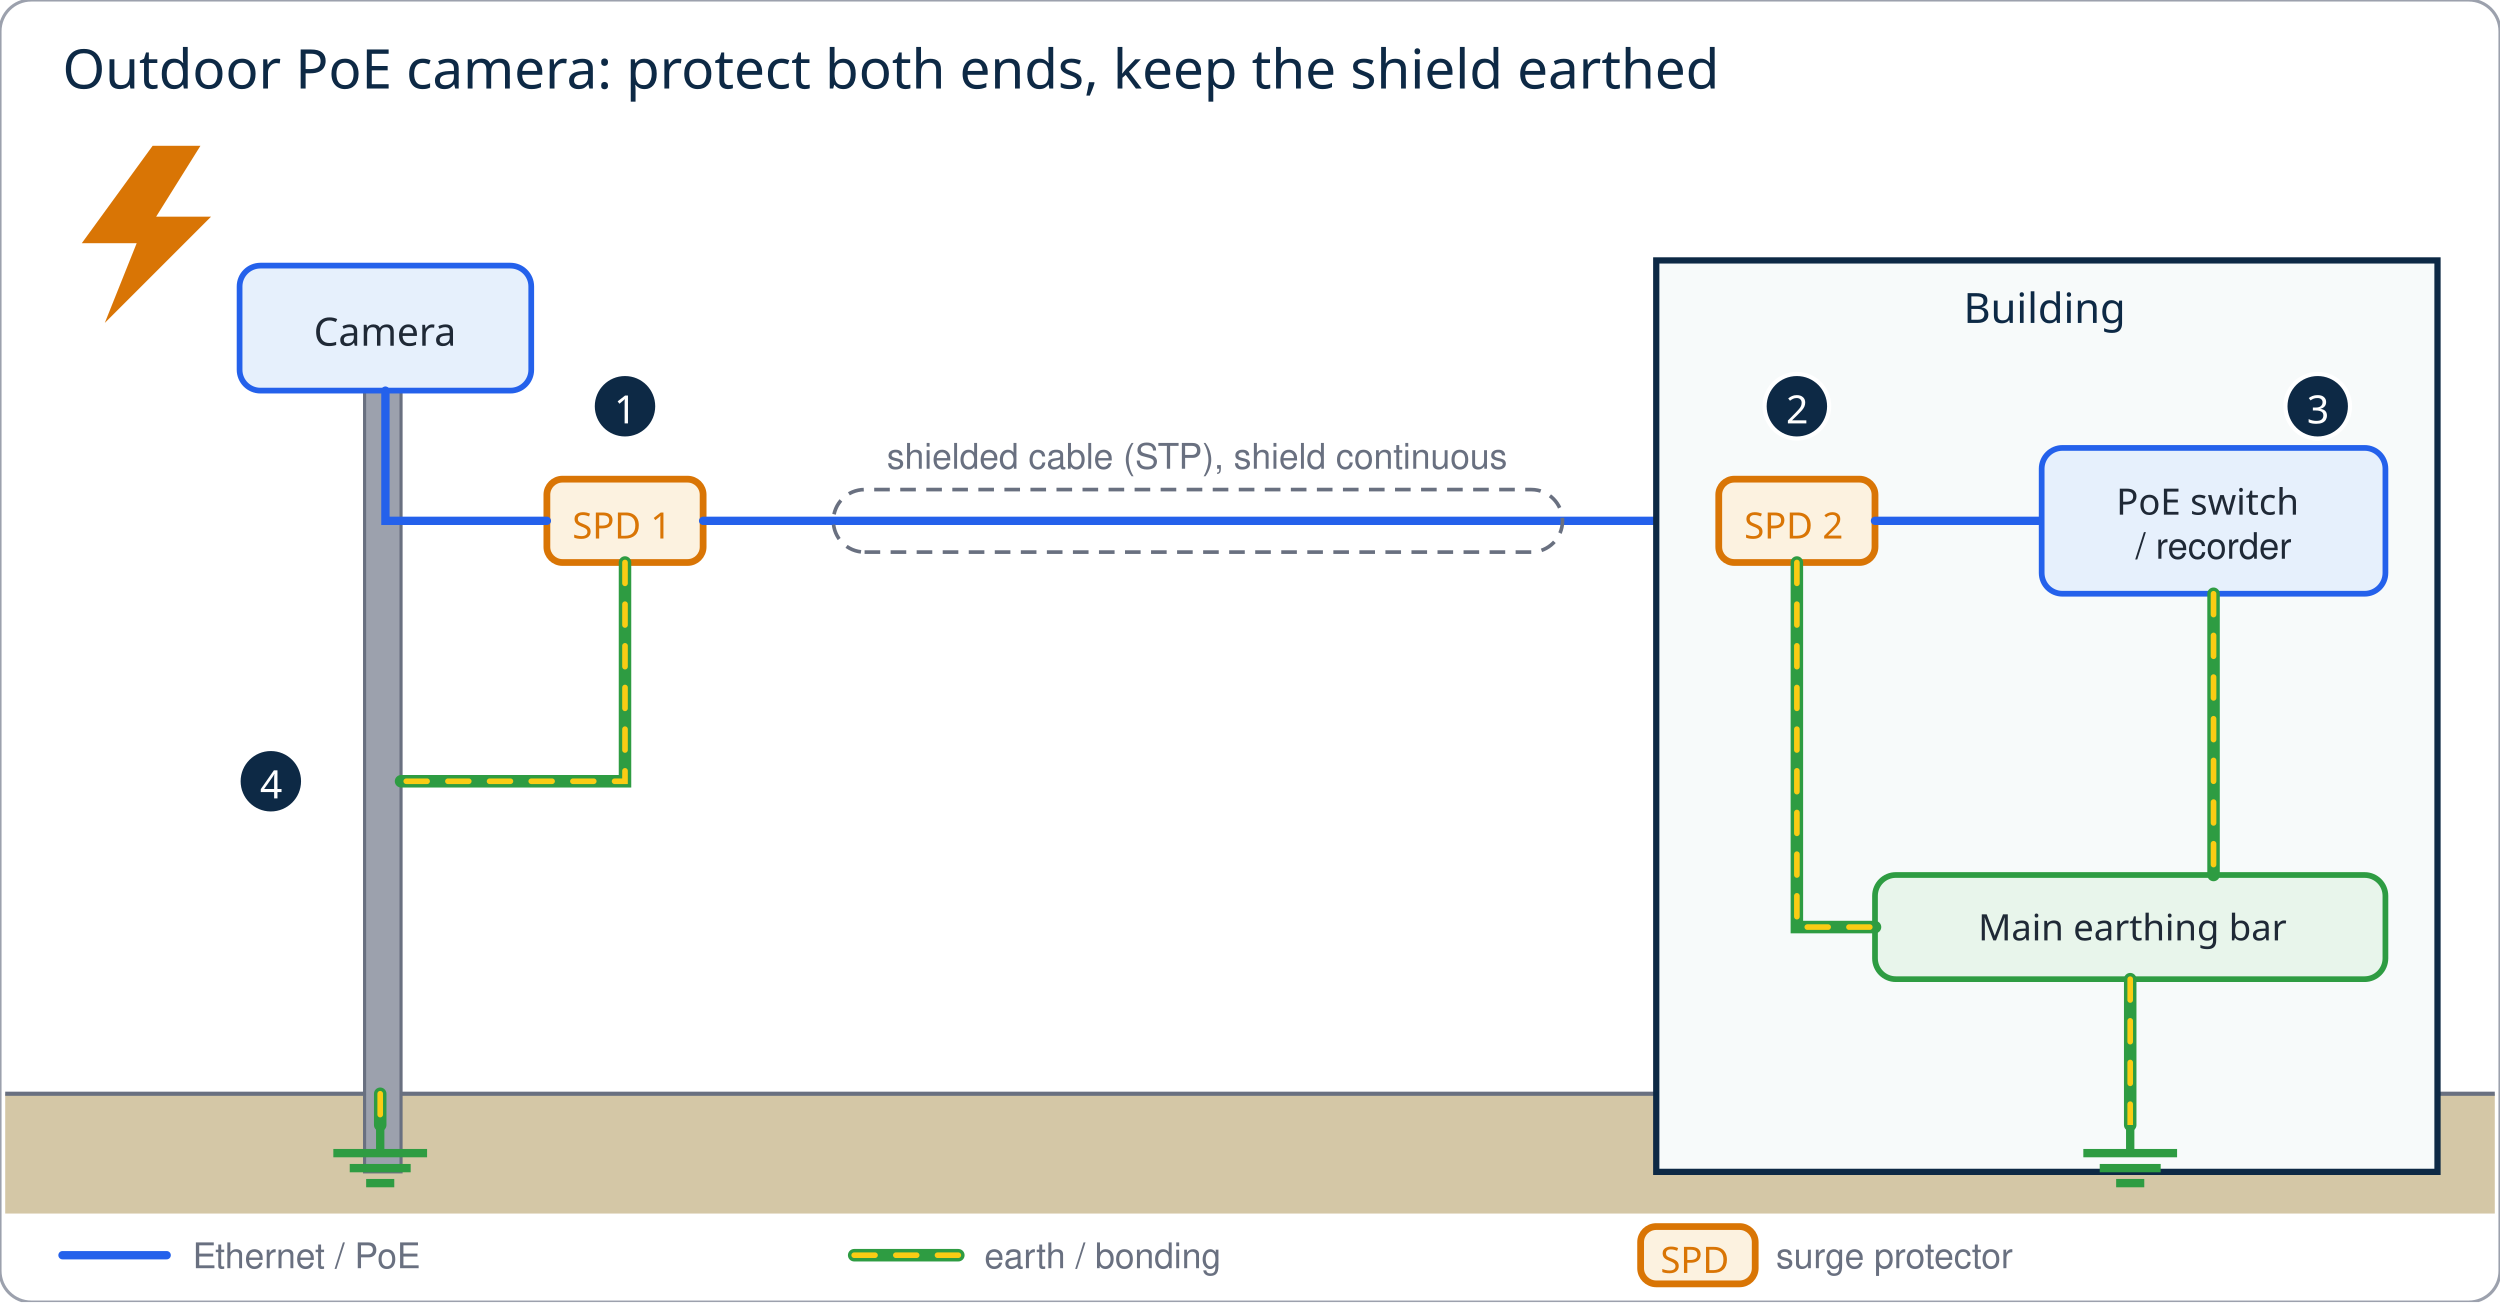
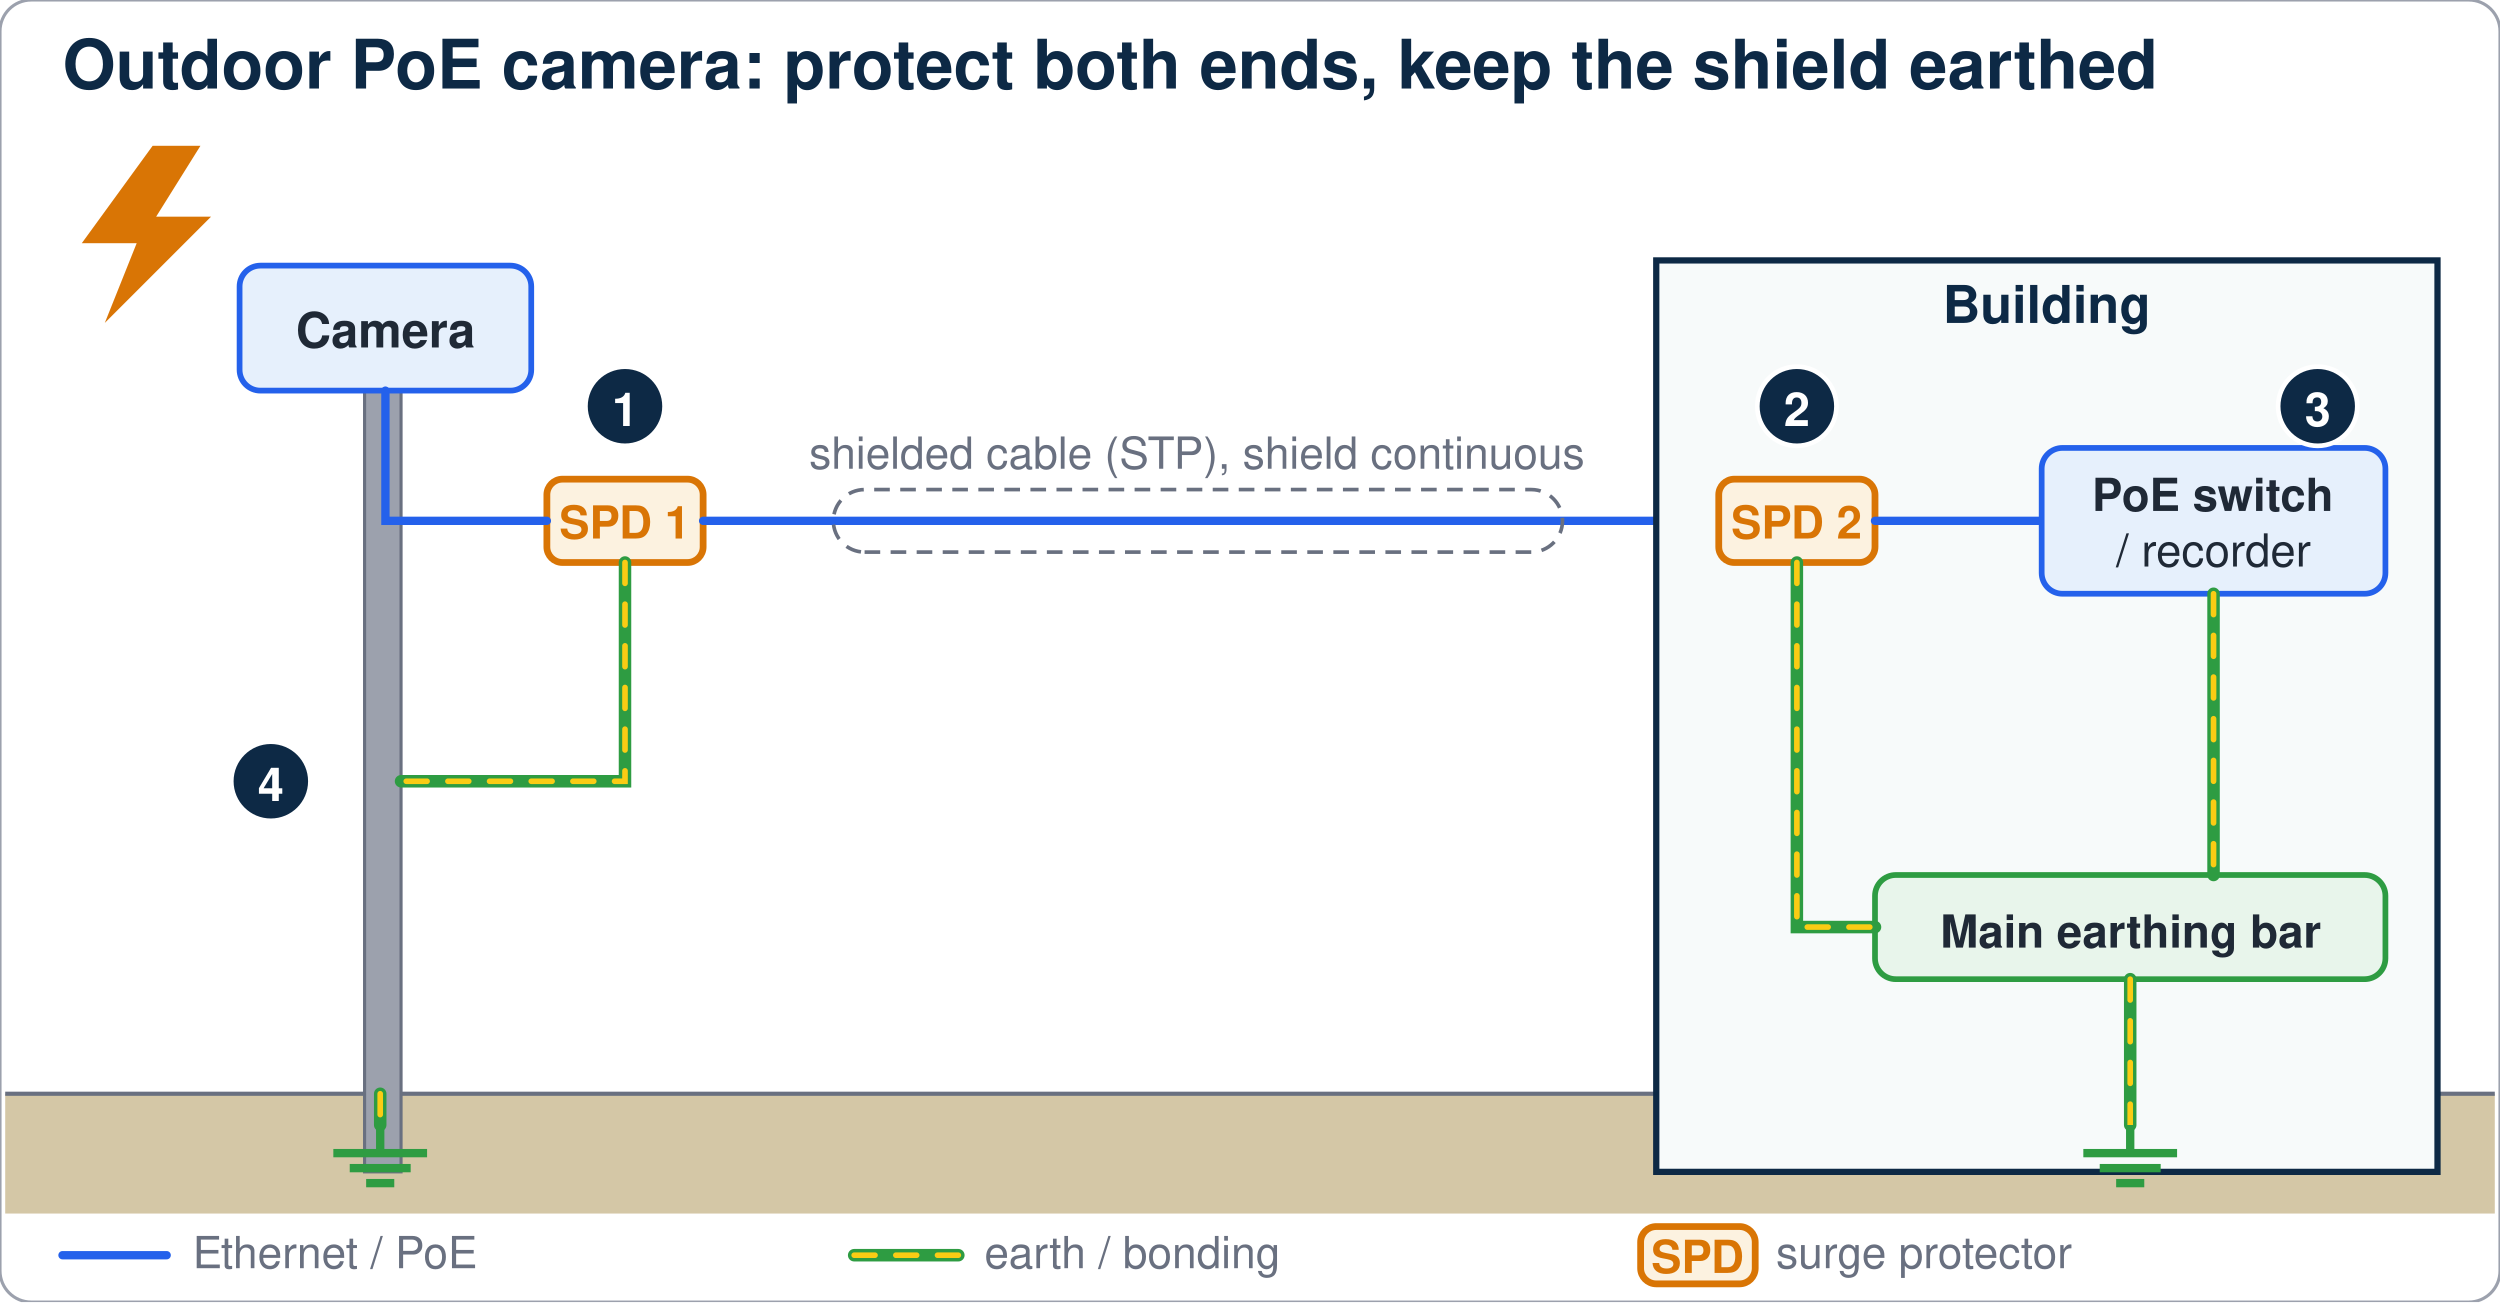
<svg xmlns="http://www.w3.org/2000/svg" width="480" height="250" preserveAspectRatio="xMinYMin meet" viewBox="0 0 480 250" version="1.0" fill-rule="evenodd">
  <clipPath id="clip">
    <rect x="0" y="0" width="480" height="250" />
  </clipPath>
  <g id="group" transform="scale(1,-1) translate(0,-250)" style="clip-path: url(#clip)">
    <g transform="">
      <rect x="0" y="0" width="480" height="250" rx="6" ry="6" style="stroke: rgb(61%,63%,68%); stroke-linecap: butt; stroke-width: 0.6; fill: rgb(100%,100%,100%); fill-rule: evenodd;" />
-       <text x="12" y="233" style="font-family: Helvetica-Bold; font-size: 10.5px;fill: rgb(5%,16%,27%); stroke:none;" transform="translate(0,466) scale(1,-1)">Outdoor PoE camera: protect both ends, keep the shield earthed</text>
+       <text x="12" y="233" style="font-family: Helvetica, Arial, sans-serif; font-weight: bold; font-size: 13.125px;fill: rgb(5%,16%,27%); stroke:none;" transform="translate(0,466) scale(1,-1)">Outdoor PoE camera: protect both ends, keep the shield earthed</text>
      <rect x="1" y="17" width="478" height="23" style="stroke: none; stroke-linecap: butt; stroke-width: 1; fill: rgb(83%,78%,65%); fill-rule: evenodd;" />
      <path d="M 1,40 L 479,40 Z" style="stroke: rgb(41%,44%,50%); stroke-linecap: butt; stroke-width: 0.8;" />
      <rect x="70" y="25" width="7" height="150" style="stroke: rgb(41%,44%,50%); stroke-linecap: butt; stroke-width: 0.6; fill: rgb(61%,63%,68%); fill-rule: evenodd;" />
      <rect x="46" y="175" width="56" height="24" rx="4" ry="4" style="stroke: rgb(14%,38%,92%); stroke-linecap: butt; stroke-width: 1.1; fill: rgb(90%,94%,99%); fill-rule: evenodd;" />
-       <text x="60.245" y="184.375" style="font-family: Helvetica-Bold; font-size: 7.5px;fill: rgb(12%,16%,21%); stroke:none;" transform="translate(0,368) scale(1,-1)">Camera</text>
+       <text x="56.806" y="183.719" style="font-family: Helvetica, Arial, sans-serif; font-weight: bold; font-size: 9.375px;fill: rgb(12%,16%,21%); stroke:none;" transform="translate(0,367) scale(1,-1)">Camera</text>
      <rect x="105.0" y="142.0" width="30.0" height="16.0" rx="3" ry="3" style="stroke: rgb(85%,46%,2%); stroke-linecap: butt; stroke-width: 1.3; fill: rgb(99%,95%,88%); fill-rule: evenodd;" />
-       <text x="109.885" y="147.4" style="font-family: Helvetica-Bold; font-size: 7px;fill: rgb(85%,46%,2%); stroke:none;" transform="translate(0,294) scale(1,-1)">SPD 1</text>
+       <text x="107.356" y="147.4" style="font-family: Helvetica, Arial, sans-serif; font-weight: bold; font-size: 8.75px;fill: rgb(85%,46%,2%); stroke:none;" transform="translate(0,294) scale(1,-1)">SPD 1</text>
      <polyline points="74 175, 74 150, 105 150" style="stroke: rgb(14%,38%,92%); stroke-linecap: round; stroke-width: 1.6; fill: None; fill-rule: evenodd;" />
      <polyline points="135 150, 330 150" style="stroke: rgb(14%,38%,92%); stroke-linecap: round; stroke-width: 1.6; fill: None; fill-rule: evenodd;" />
      <rect x="160" y="144" width="140" height="12" rx="6" ry="6" style="stroke: rgb(41%,44%,50%); stroke-linecap: butt; stroke-width: 0.7; fill: none; fill-rule: evenodd; stroke-dasharray: 3, 2;" />
-       <text x="170.286" y="160" style="font-family: Helvetica; font-size: 6.8px;fill: rgb(41%,44%,50%); stroke:none;" transform="translate(0,320) scale(1,-1)">shielded cable (STP), shield continuous</text>
+       <text x="155.357" y="160" style="font-family: Helvetica, Arial, sans-serif; font-size: 8.5px;fill: rgb(41%,44%,50%); stroke:none;" transform="translate(0,320) scale(1,-1)">shielded cable (STP), shield continuous</text>
      <rect x="318" y="25" width="150" height="175" style="stroke: rgb(5%,16%,27%); stroke-linecap: butt; stroke-width: 1.2; fill: rgb(97%,98%,98%); fill-rule: evenodd;" />
-       <text x="377.0" y="188" style="font-family: Helvetica-Bold; font-size: 8px;fill: rgb(5%,16%,27%); stroke:none;" transform="translate(0,376) scale(1,-1)">Building</text>
+       <text x="373.0" y="188" style="font-family: Helvetica, Arial, sans-serif; font-weight: bold; font-size: 10.0px;fill: rgb(5%,16%,27%); stroke:none;" transform="translate(0,376) scale(1,-1)">Building</text>
      <rect x="330.0" y="142.0" width="30.0" height="16.0" rx="3" ry="3" style="stroke: rgb(85%,46%,2%); stroke-linecap: butt; stroke-width: 1.3; fill: rgb(99%,95%,88%); fill-rule: evenodd;" />
-       <text x="334.885" y="147.4" style="font-family: Helvetica-Bold; font-size: 7px;fill: rgb(85%,46%,2%); stroke:none;" transform="translate(0,294) scale(1,-1)">SPD 2</text>
+       <text x="332.356" y="147.4" style="font-family: Helvetica, Arial, sans-serif; font-weight: bold; font-size: 8.75px;fill: rgb(85%,46%,2%); stroke:none;" transform="translate(0,294) scale(1,-1)">SPD 2</text>
      <polyline points="360 150, 392 150" style="stroke: rgb(14%,38%,92%); stroke-linecap: round; stroke-width: 1.6; fill: None; fill-rule: evenodd;" />
      <rect x="392" y="136" width="66" height="28" rx="4" ry="4" style="stroke: rgb(14%,38%,92%); stroke-linecap: butt; stroke-width: 1.1; fill: rgb(90%,94%,99%); fill-rule: evenodd;" />
-       <text x="406.327" y="151.82" style="font-family: Helvetica-Bold; font-size: 7px;fill: rgb(12%,16%,21%); stroke:none;" transform="translate(0,303) scale(1,-1)">PoE switch</text>
-       <text x="410.024" y="143.28" style="font-family: Helvetica; font-size: 7px;fill: rgb(12%,16%,21%); stroke:none;" transform="translate(0,286) scale(1,-1)">/ recorder</text>
+       <text x="401.659" y="152.1" style="font-family: Helvetica, Arial, sans-serif; font-weight: bold; font-size: 8.75px;fill: rgb(12%,16%,21%); stroke:none;" transform="translate(0,304) scale(1,-1)">PoE switch</text>
+       <text x="406.279" y="141.775" style="font-family: Helvetica, Arial, sans-serif; font-size: 8.75px;fill: rgb(12%,16%,21%); stroke:none;" transform="translate(0,283) scale(1,-1)">/ recorder</text>
      <rect x="360" y="62" width="98" height="20" rx="4" ry="4" style="stroke: rgb(18%,61%,26%); stroke-linecap: butt; stroke-width: 1.1; fill: rgb(91%,96%,92%); fill-rule: evenodd;" />
-       <text x="379.827" y="69.55" style="font-family: Helvetica-Bold; font-size: 7px;fill: rgb(12%,16%,21%); stroke:none;" transform="translate(0,139) scale(1,-1)">Main earthing bar</text>
+       <text x="372.534" y="68.938" style="font-family: Helvetica, Arial, sans-serif; font-weight: bold; font-size: 8.75px;fill: rgb(12%,16%,21%); stroke:none;" transform="translate(0,137) scale(1,-1)">Main earthing bar</text>
      <polyline points="345 142, 345 72, 360 72" style="stroke: rgb(18%,61%,26%); stroke-linecap: round; stroke-width: 2.4; fill: None; fill-rule: evenodd;" />
      <polyline points="345 142, 345 72, 360 72" style="stroke: rgb(98%,80%,8%); stroke-linecap: round; stroke-width: 1.08; fill: None; fill-rule: evenodd; stroke-dasharray: 4, 4;" />
      <polyline points="425 136, 425 82" style="stroke: rgb(18%,61%,26%); stroke-linecap: round; stroke-width: 2.4; fill: None; fill-rule: evenodd;" />
      <polyline points="425 136, 425 82" style="stroke: rgb(98%,80%,8%); stroke-linecap: round; stroke-width: 1.08; fill: None; fill-rule: evenodd; stroke-dasharray: 4, 4;" />
      <polyline points="409 62, 409 34" style="stroke: rgb(18%,61%,26%); stroke-linecap: round; stroke-width: 2.4; fill: None; fill-rule: evenodd;" />
      <polyline points="409 62, 409 34" style="stroke: rgb(98%,80%,8%); stroke-linecap: round; stroke-width: 1.08; fill: None; fill-rule: evenodd; stroke-dasharray: 4, 4;" />
      <path d="M 409,34 L 409,28.6 Z" style="stroke: rgb(18%,61%,26%); stroke-linecap: butt; stroke-width: 1.6;" />
      <path d="M 400,28.6 L 418,28.6 Z" style="stroke: rgb(18%,61%,26%); stroke-linecap: butt; stroke-width: 1.6;" />
      <path d="M 403.15,25.72 L 414.85,25.72 Z" style="stroke: rgb(18%,61%,26%); stroke-linecap: butt; stroke-width: 1.6;" />
      <path d="M 406.3,22.84 L 411.7,22.84 Z" style="stroke: rgb(18%,61%,26%); stroke-linecap: butt; stroke-width: 1.6;" />
      <polyline points="120 142, 120 100, 77 100" style="stroke: rgb(18%,61%,26%); stroke-linecap: round; stroke-width: 2.4; fill: None; fill-rule: evenodd;" />
      <polyline points="120 142, 120 100, 77 100" style="stroke: rgb(98%,80%,8%); stroke-linecap: round; stroke-width: 1.08; fill: None; fill-rule: evenodd; stroke-dasharray: 4, 4;" />
      <polyline points="73 40, 73 34" style="stroke: rgb(18%,61%,26%); stroke-linecap: round; stroke-width: 2.4; fill: None; fill-rule: evenodd;" />
      <polyline points="73 40, 73 34" style="stroke: rgb(98%,80%,8%); stroke-linecap: round; stroke-width: 1.08; fill: None; fill-rule: evenodd; stroke-dasharray: 4, 4;" />
      <path d="M 73,34 L 73,28.6 Z" style="stroke: rgb(18%,61%,26%); stroke-linecap: butt; stroke-width: 1.6;" />
      <path d="M 64,28.6 L 82,28.6 Z" style="stroke: rgb(18%,61%,26%); stroke-linecap: butt; stroke-width: 1.6;" />
      <path d="M 67.15,25.72 L 78.85,25.72 Z" style="stroke: rgb(18%,61%,26%); stroke-linecap: butt; stroke-width: 1.6;" />
      <path d="M 70.3,22.84 L 75.7,22.84 Z" style="stroke: rgb(18%,61%,26%); stroke-linecap: butt; stroke-width: 1.6;" />
      <polygon points="29.3 222, 15.7 203.3, 26.24 203.3, 20.12 188, 40.52 208.4, 29.98 208.4, 38.48 222" style="stroke: none; stroke-linecap: butt; stroke-width: 1; fill: rgb(85%,46%,2%); fill-rule: evenodd;" />
-       <circle cx="120" cy="172" r="6.2" style="stroke: rgb(100%,100%,100%); stroke-linecap: butt; stroke-width: 0.8; fill: rgb(5%,16%,27%); fill-rule: evenodd;" />
-       <text x="117.915" y="169.3" style="font-family: Helvetica-Bold; font-size: 7.5px;fill: rgb(100%,100%,100%); stroke:none;" transform="translate(0,338) scale(1,-1)">1</text>
-       <circle cx="345" cy="172" r="6.2" style="stroke: rgb(100%,100%,100%); stroke-linecap: butt; stroke-width: 0.8; fill: rgb(5%,16%,27%); fill-rule: evenodd;" />
-       <text x="342.915" y="169.3" style="font-family: Helvetica-Bold; font-size: 7.5px;fill: rgb(100%,100%,100%); stroke:none;" transform="translate(0,338) scale(1,-1)">2</text>
-       <circle cx="445" cy="172" r="6.2" style="stroke: rgb(100%,100%,100%); stroke-linecap: butt; stroke-width: 0.8; fill: rgb(5%,16%,27%); fill-rule: evenodd;" />
-       <text x="442.915" y="169.3" style="font-family: Helvetica-Bold; font-size: 7.5px;fill: rgb(100%,100%,100%); stroke:none;" transform="translate(0,338) scale(1,-1)">3</text>
-       <circle cx="52" cy="100" r="6.2" style="stroke: rgb(100%,100%,100%); stroke-linecap: butt; stroke-width: 0.8; fill: rgb(5%,16%,27%); fill-rule: evenodd;" />
-       <text x="49.915" y="97.3" style="font-family: Helvetica-Bold; font-size: 7.5px;fill: rgb(100%,100%,100%); stroke:none;" transform="translate(0,194) scale(1,-1)">4</text>
+       <circle cx="120" cy="172" r="7.6" style="stroke: rgb(100%,100%,100%); stroke-linecap: butt; stroke-width: 0.9; fill: rgb(5%,16%,27%); fill-rule: evenodd;" />
+       <text x="117.498" y="168.8" style="font-family: Helvetica, Arial, sans-serif; font-weight: bold; font-size: 9.0px;fill: rgb(100%,100%,100%); stroke:none;" transform="translate(0,337) scale(1,-1)">1</text>
+       <circle cx="345" cy="172" r="7.6" style="stroke: rgb(100%,100%,100%); stroke-linecap: butt; stroke-width: 0.9; fill: rgb(5%,16%,27%); fill-rule: evenodd;" />
+       <text x="342.498" y="168.8" style="font-family: Helvetica, Arial, sans-serif; font-weight: bold; font-size: 9.0px;fill: rgb(100%,100%,100%); stroke:none;" transform="translate(0,337) scale(1,-1)">2</text>
+       <circle cx="445" cy="172" r="7.6" style="stroke: rgb(100%,100%,100%); stroke-linecap: butt; stroke-width: 0.9; fill: rgb(5%,16%,27%); fill-rule: evenodd;" />
+       <text x="442.498" y="168.8" style="font-family: Helvetica, Arial, sans-serif; font-weight: bold; font-size: 9.0px;fill: rgb(100%,100%,100%); stroke:none;" transform="translate(0,337) scale(1,-1)">3</text>
+       <circle cx="52" cy="100" r="7.6" style="stroke: rgb(100%,100%,100%); stroke-linecap: butt; stroke-width: 0.9; fill: rgb(5%,16%,27%); fill-rule: evenodd;" />
+       <text x="49.498" y="96.8" style="font-family: Helvetica, Arial, sans-serif; font-weight: bold; font-size: 9.0px;fill: rgb(100%,100%,100%); stroke:none;" transform="translate(0,193) scale(1,-1)">4</text>
      <polyline points="12 9, 32 9" style="stroke: rgb(14%,38%,92%); stroke-linecap: round; stroke-width: 1.6; fill: None; fill-rule: evenodd;" />
-       <text x="37.0" y="6.5" style="font-family: Helvetica; font-size: 6.8px;fill: rgb(41%,44%,50%); stroke:none;" transform="translate(0,13) scale(1,-1)">Ethernet / PoE</text>
+       <text x="37.0" y="6.5" style="font-family: Helvetica, Arial, sans-serif; font-size: 8.5px;fill: rgb(41%,44%,50%); stroke:none;" transform="translate(0,13) scale(1,-1)">Ethernet / PoE</text>
      <polyline points="164 9, 184 9" style="stroke: rgb(18%,61%,26%); stroke-linecap: round; stroke-width: 2.4; fill: None; fill-rule: evenodd;" />
      <polyline points="164 9, 184 9" style="stroke: rgb(98%,80%,8%); stroke-linecap: round; stroke-width: 1.08; fill: None; fill-rule: evenodd; stroke-dasharray: 4, 4;" />
-       <text x="189.0" y="6.5" style="font-family: Helvetica; font-size: 6.8px;fill: rgb(41%,44%,50%); stroke:none;" transform="translate(0,13) scale(1,-1)">earth / bonding</text>
+       <text x="189.0" y="6.5" style="font-family: Helvetica, Arial, sans-serif; font-size: 8.5px;fill: rgb(41%,44%,50%); stroke:none;" transform="translate(0,13) scale(1,-1)">earth / bonding</text>
      <rect x="315.0" y="3.5" width="22.0" height="11.0" rx="3" ry="3" style="stroke: rgb(85%,46%,2%); stroke-linecap: butt; stroke-width: 1.3; fill: rgb(99%,95%,88%); fill-rule: evenodd;" />
-       <text x="318.804" y="6.4" style="font-family: Helvetica-Bold; font-size: 7px;fill: rgb(85%,46%,2%); stroke:none;" transform="translate(0,12) scale(1,-1)">SPD</text>
-       <text x="341.0" y="6.5" style="font-family: Helvetica; font-size: 6.8px;fill: rgb(41%,44%,50%); stroke:none;" transform="translate(0,13) scale(1,-1)">surge protector</text>
+       <text x="317.005" y="6.4" style="font-family: Helvetica, Arial, sans-serif; font-weight: bold; font-size: 8.75px;fill: rgb(85%,46%,2%); stroke:none;" transform="translate(0,12) scale(1,-1)">SPD</text>
+       <text x="341.0" y="6.5" style="font-family: Helvetica, Arial, sans-serif; font-size: 8.5px;fill: rgb(41%,44%,50%); stroke:none;" transform="translate(0,13) scale(1,-1)">surge protector</text>
    </g>
  </g>
</svg>
